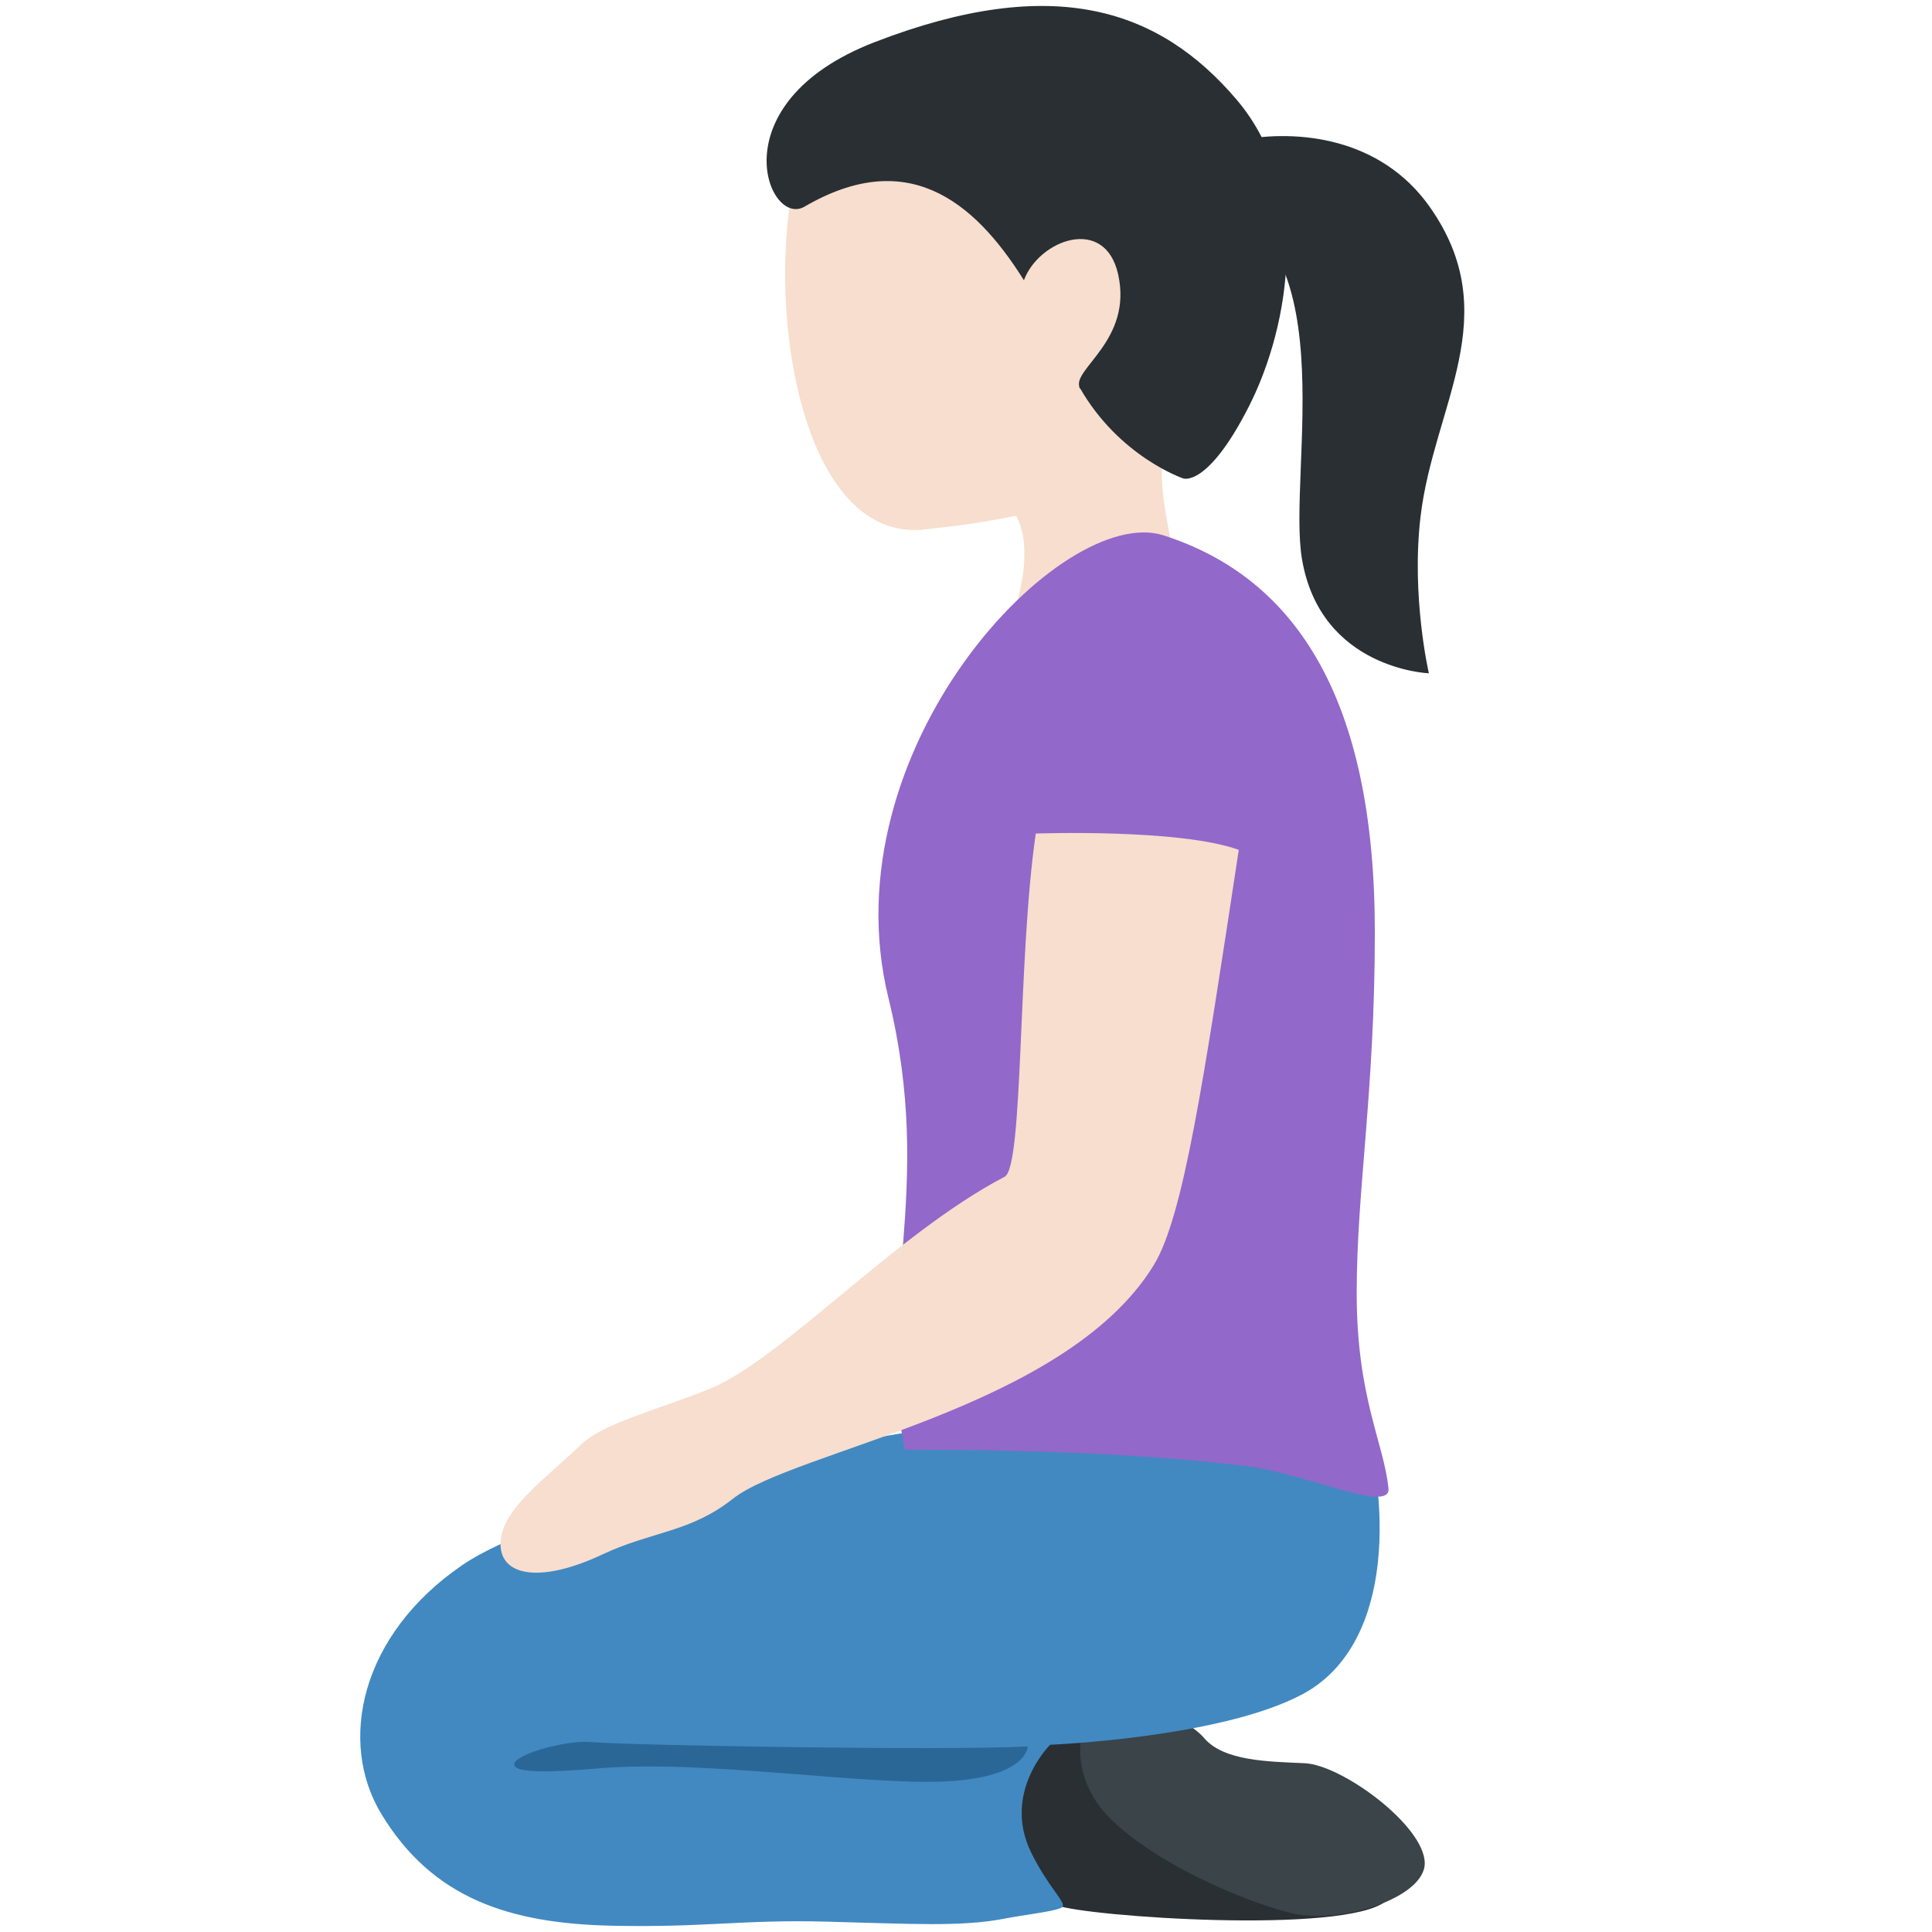
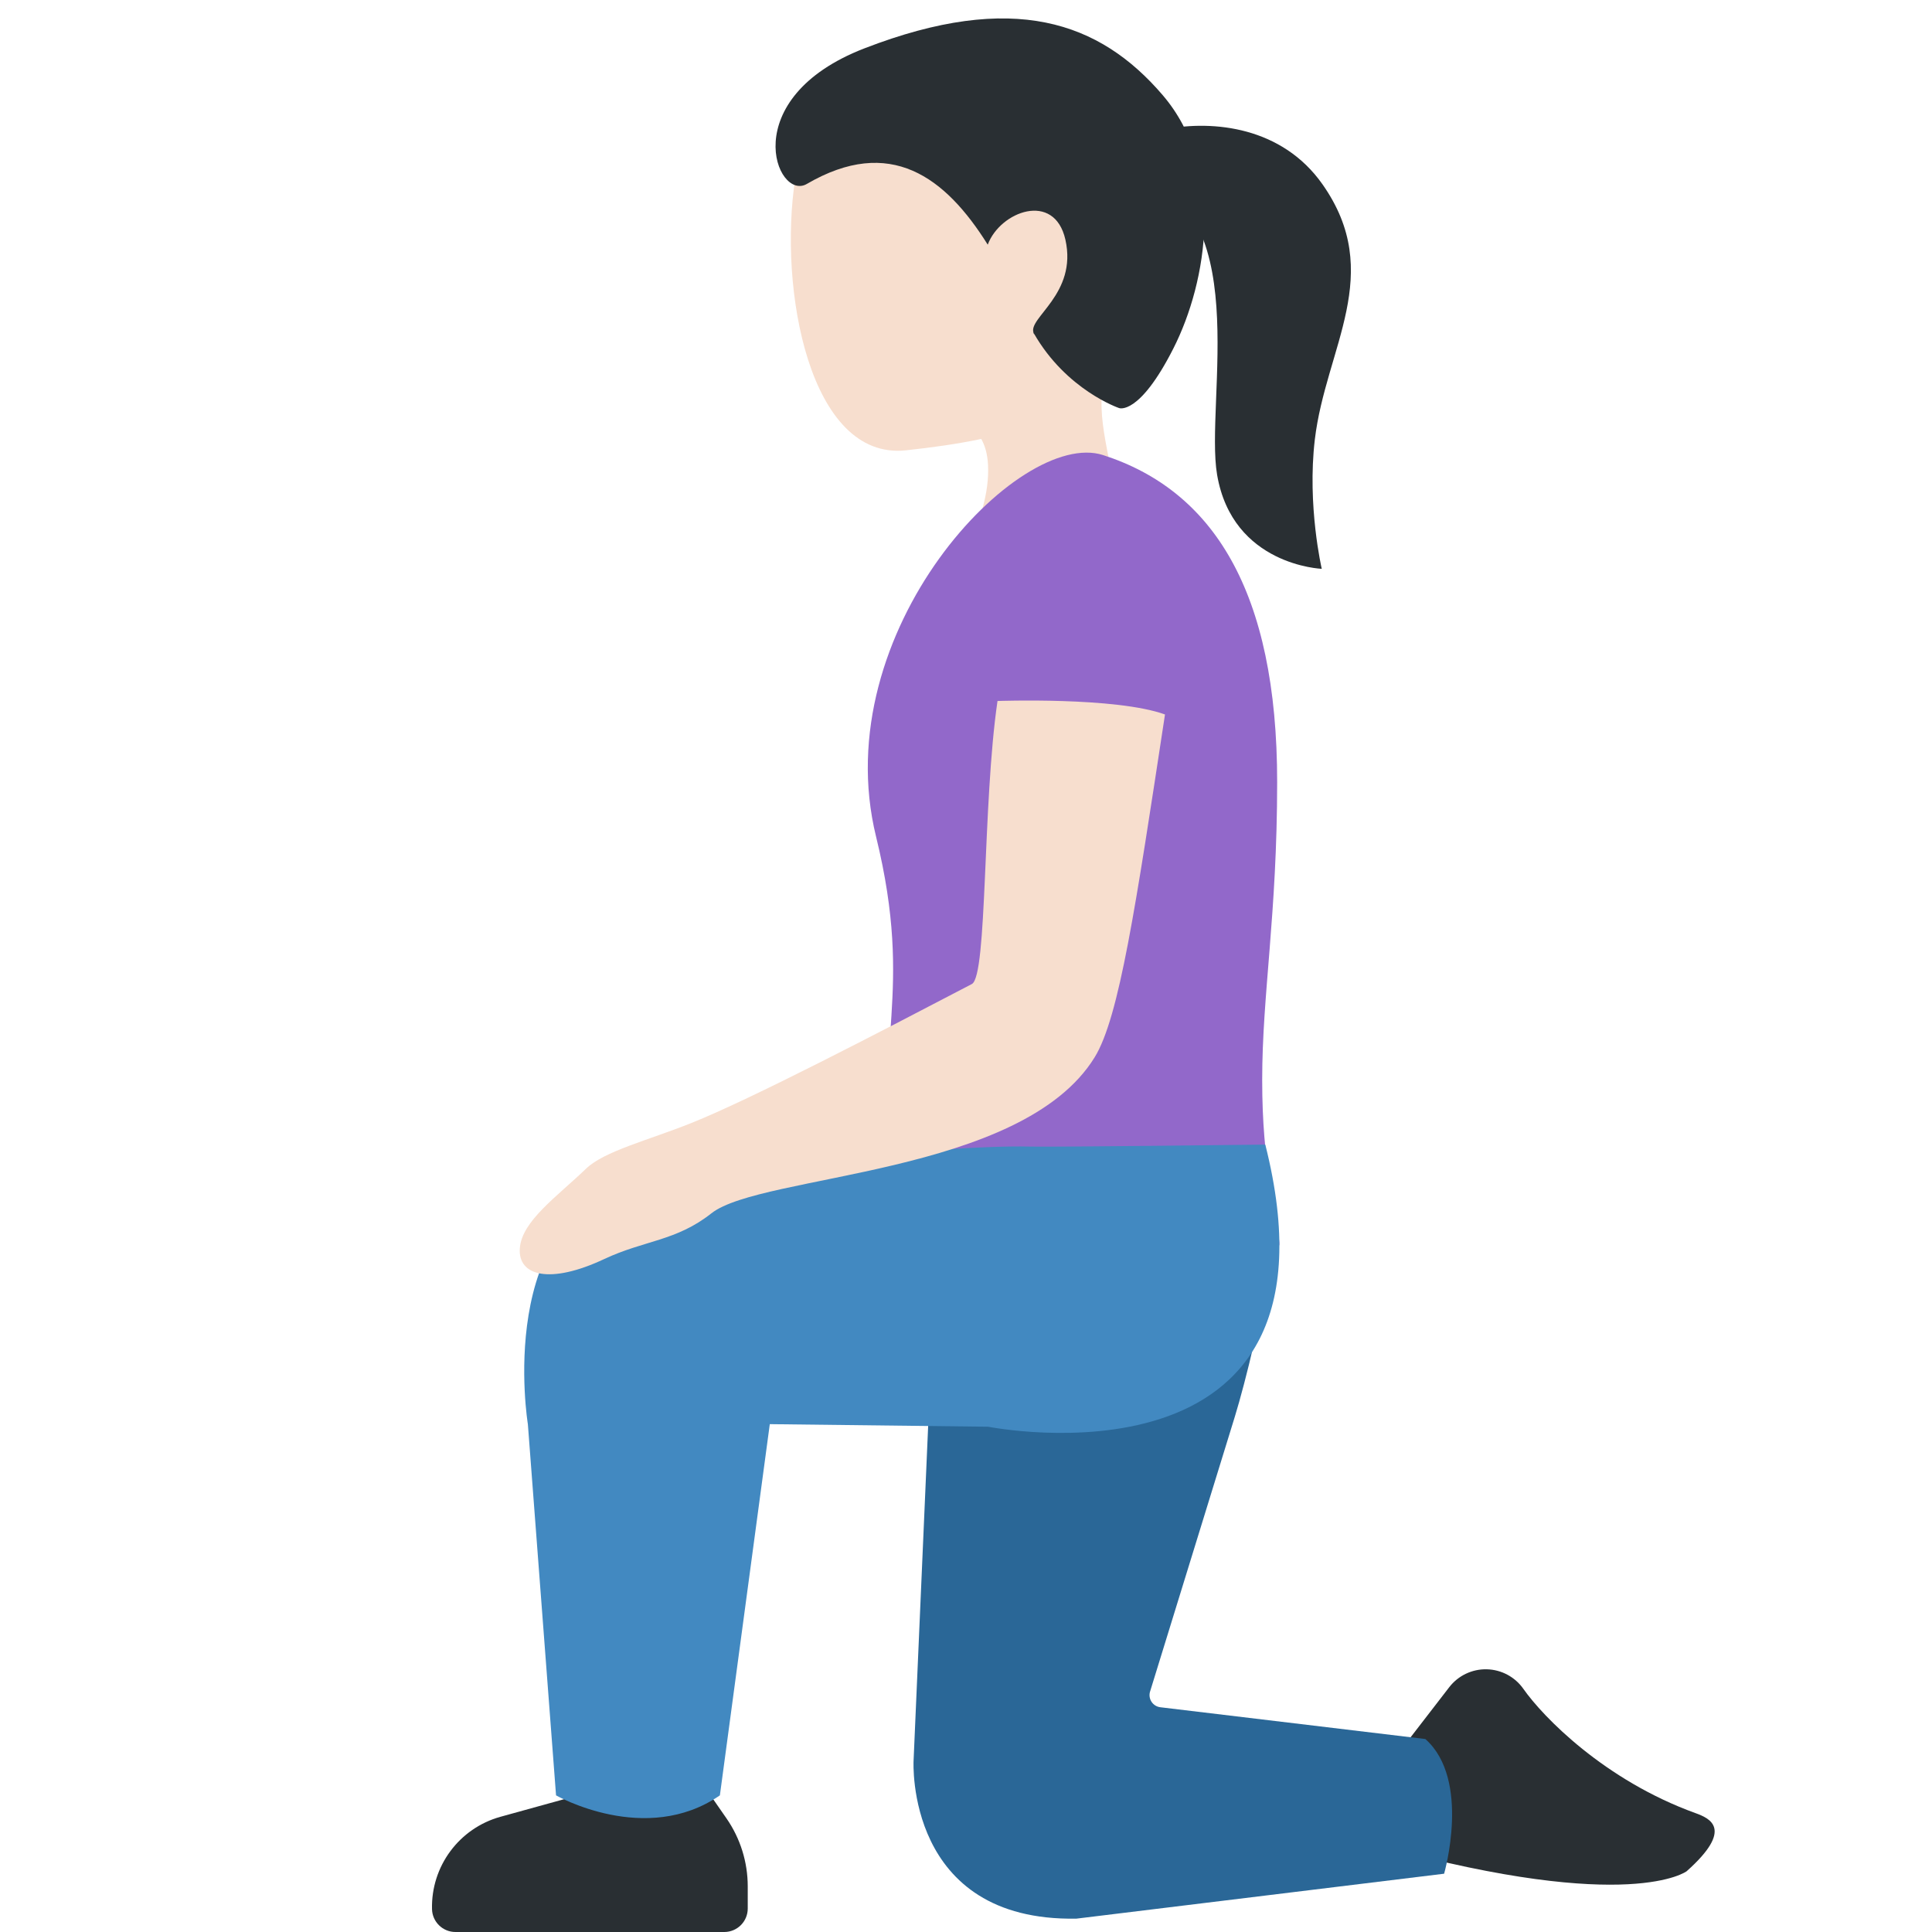
<svg xmlns="http://www.w3.org/2000/svg" viewBox="0 0 36 36">
-   <path fill="#F7DECE" d="M20.591.985c-2.139-.842-5.474.244-5.861 2.743-.385 2.482.321 6.374 2.501 6.138 2.286-.247 4.63-.744 5.556-3.097.927-2.352-.056-4.942-2.196-5.784z" />
-   <path fill="#F7DECE" d="M22.18 7.376c3.112-3.657-4.386-3.3-4.386-3.3-1.419.052-.442 2.416-1.11 3.707-.458.894 1.47 1.367 1.47 1.367s.885-.013.932 1.06v.01c.011.273-.018.598-.145 1.032-.635 2.149 2.252 3.467 2.885 1.313.251-.852.153-1.602.026-2.294l-.012-.061c-.191-1.028-.429-1.93.34-2.834z" />
-   <path fill="#292F33" d="M23.035 1.848C21.611.181 19.652-.511 16.296.786c-2.931 1.133-1.988 3.463-1.306 3.065 1.882-1.097 3.131-.16 4.089 1.371.279-.752 1.507-1.214 1.755-.114.279 1.236-.869 1.775-.716 2.113.051.113-.058-.102 0 0 .734 1.289 1.929 1.694 1.929 1.694s.453.177 1.226-1.345c.773-1.522 1.177-4.067-.238-5.722z" />
-   <path fill="#292F33" d="M22.264 3.601c2.904.626 1.712 5.155 1.997 6.821.35 2.051 2.364 2.124 2.364 2.124s-.332-1.429-.155-2.923c.246-2.072 1.597-3.745.171-5.768-1.821-2.584-6.182-.643-4.377-.254zm-2.012 28.637c-.937.204-1.397.837-1.522 1.423s.419 1.633.963 1.842 5.354.548 6.132-.078c1.162-.934-4.804-3.354-5.573-3.187z" />
-   <path fill="#3A4449" d="M20.51 31.844c-.521.24-.552 1.313.159 2.024.846.846 2.409 1.519 3.34 1.769s2.548-.27 2.539-.923c-.009-.701-1.545-1.829-2.238-1.859-.693-.031-1.505-.042-1.868-.464-.362-.421-1.391-.796-1.932-.547z" />
-   <path fill="#4289C1" d="M25.336 26.113c.655 2.154.529 4.598-1.058 5.452-1.52.818-4.71.946-4.71.946s-.905.89-.351 2.014c.315.639.649.921.58 1.007-.061.076-.748.153-1.053.214-.814.163-1.755.102-3.341.061-1.587-.041-2.272.113-3.998.076-1.912-.041-3.344-.507-4.298-2.08-.814-1.343-.395-3.338 1.505-4.638 1.546-1.058 6.469-2.197 8.341-2.482 1.873-.285 7.813-2.441 8.383-.57z" />
-   <path fill="#2A6797" d="M11.014 32.461c.718.062 6.591.163 8.137.081 0 0 0 .57-1.505.651-1.505.081-4.516-.407-6.469-.244-.538.045-1.485.121-1.587-.041-.117-.185.925-.491 1.424-.447z" />
-   <path fill="#9268CA" d="M25.28 24.097c0 1.946.508 2.792.592 3.638.047.47-1.553-.275-2.603-.41-2.727-.351-6.408-.309-6.408-.309-.557-2.685.576-4.818-.306-8.419-1.138-4.646 3.231-9.23 5.127-8.621 2.478.797 3.937 3.064 3.936 7.395 0 2.998-.338 4.78-.338 6.726z" />
-   <path fill="#F7DECE" d="M19.3 15.532c-.341 2.345-.225 6.209-.58 6.395-2.051 1.072-4.163 3.421-5.517 3.961-.981.392-1.967.635-2.378 1.031-.659.634-1.453 1.184-1.497 1.8-.045.625.681.819 1.908.241.901-.424 1.624-.403 2.419-1.032 1.132-.896 6.19-1.666 7.84-4.348.557-.905.927-3.403 1.588-7.744-1.11-.401-3.783-.304-3.783-.304z" />
+   <path fill="#F7DECE" d="M19.652 1.065c-1.764-.694-4.514.202-4.834 2.263-.317 2.047.265 5.257 2.063 5.063 1.885-.204 3.819-.613 4.582-2.554.764-1.942-.047-4.078-1.811-4.772z" />
+   <path fill="#F7DECE" d="M20.963 6.335c2.567-3.016-3.617-2.722-3.617-2.722-1.17.042-.365 1.993-.916 3.057-.378.737 1.212 1.128 1.212 1.128s.73-.011.769.875v.008c.009.225-.015.493-.12.851-.524 1.772 1.857 2.859 2.38 1.083.207-.703.127-1.321.022-1.892l-.009-.051c-.159-.847-.356-1.591.279-2.337z" />
+   <path fill="#292F33" d="M21.668 1.776C20.493.401 18.877-.17 16.11.9c-2.417.934-1.64 2.856-1.077 2.528 1.552-.905 2.582-.132 3.372 1.131.23-.62 1.242-1.001 1.447-.094.23 1.02-.717 1.464-.59 1.742.042.093-.048-.084 0 0 .606 1.063 1.591 1.397 1.591 1.397s.373.147 1.01-1.109c.638-1.255.971-3.354-.195-4.719z" />
+   <path fill="#292F33" d="M21.032 3.222c2.395.517 1.412 4.251 1.647 5.625.289 1.692 1.95 1.752 1.95 1.752s-.275-1.178-.129-2.41c.203-1.709 1.317-3.088.141-4.757-1.501-2.131-5.098-.531-3.609-.21z" />
+   <path fill="#9268CA" d="M23.519 20.125c0 1.605.25 2.331.32 3.029.039.388-1.112-.255-1.978-.367-2.249-.289-5.165-1.089-5.165-1.089-.46-2.215.356-3.139-.372-6.109-.939-3.832 2.664-7.612 4.228-7.11 2.044.657 3.247 2.527 3.246 6.099-.001 2.473-.279 3.943-.279 5.547z" />
+   <path fill="#292F33" d="M25.941 32.817l1.063-1.378a.858.858 0 011.383.032c.363.518 1.508 1.7 3.206 2.314.264.096.725.291-.165 1.083 0 0-1.049.797-5.632-.453M8.486 36h5.01a.437.437 0 00.437-.437v-.413c0-.453-.138-.895-.396-1.267l-.384-.553h-1.935l-1.892.523a1.741 1.741 0 00-1.276 1.722c.006.236.2.425.436.425z" />
+   <path fill="#2A6797" d="M17.334 25.673l-.311 7.139s-.156 2.997 3.036 2.939l6.85-.837s.506-1.751-.35-2.51l-4.938-.592a.228.228 0 01-.194-.283l1.581-5.127c.201-.653.548-2.062.603-2.737.034-.415-.196-.091-.185-.51l-6.403 1.84.311.678z" />
+   <path fill="#4289C1" d="M19.207 21.365c-1.873-.051-7.335.631-7.335.631-2.68.63-2.036 4.541-2.036 4.541l.525 6.917s1.67.954 3.053 0l.93-6.917 4.07.048s6.832 1.36 5.163-5.257c0 0-3.989.047-4.37.037z" />
+   <path fill="#F7DECE" d="M18.587 13.062c-.282 1.934-.185 5.121-.478 5.274-1.692.884-4.111 2.144-5.227 2.59-.809.323-1.622.524-1.961.85-.544.523-1.199.977-1.235 1.485-.037.516.562.675 1.574.199.743-.35 1.339-.332 1.995-.851.934-.739 5.782-.697 7.143-2.909.459-.747.764-2.806 1.31-6.387-.917-.331-3.121-.251-3.121-.251z" />
</svg>
